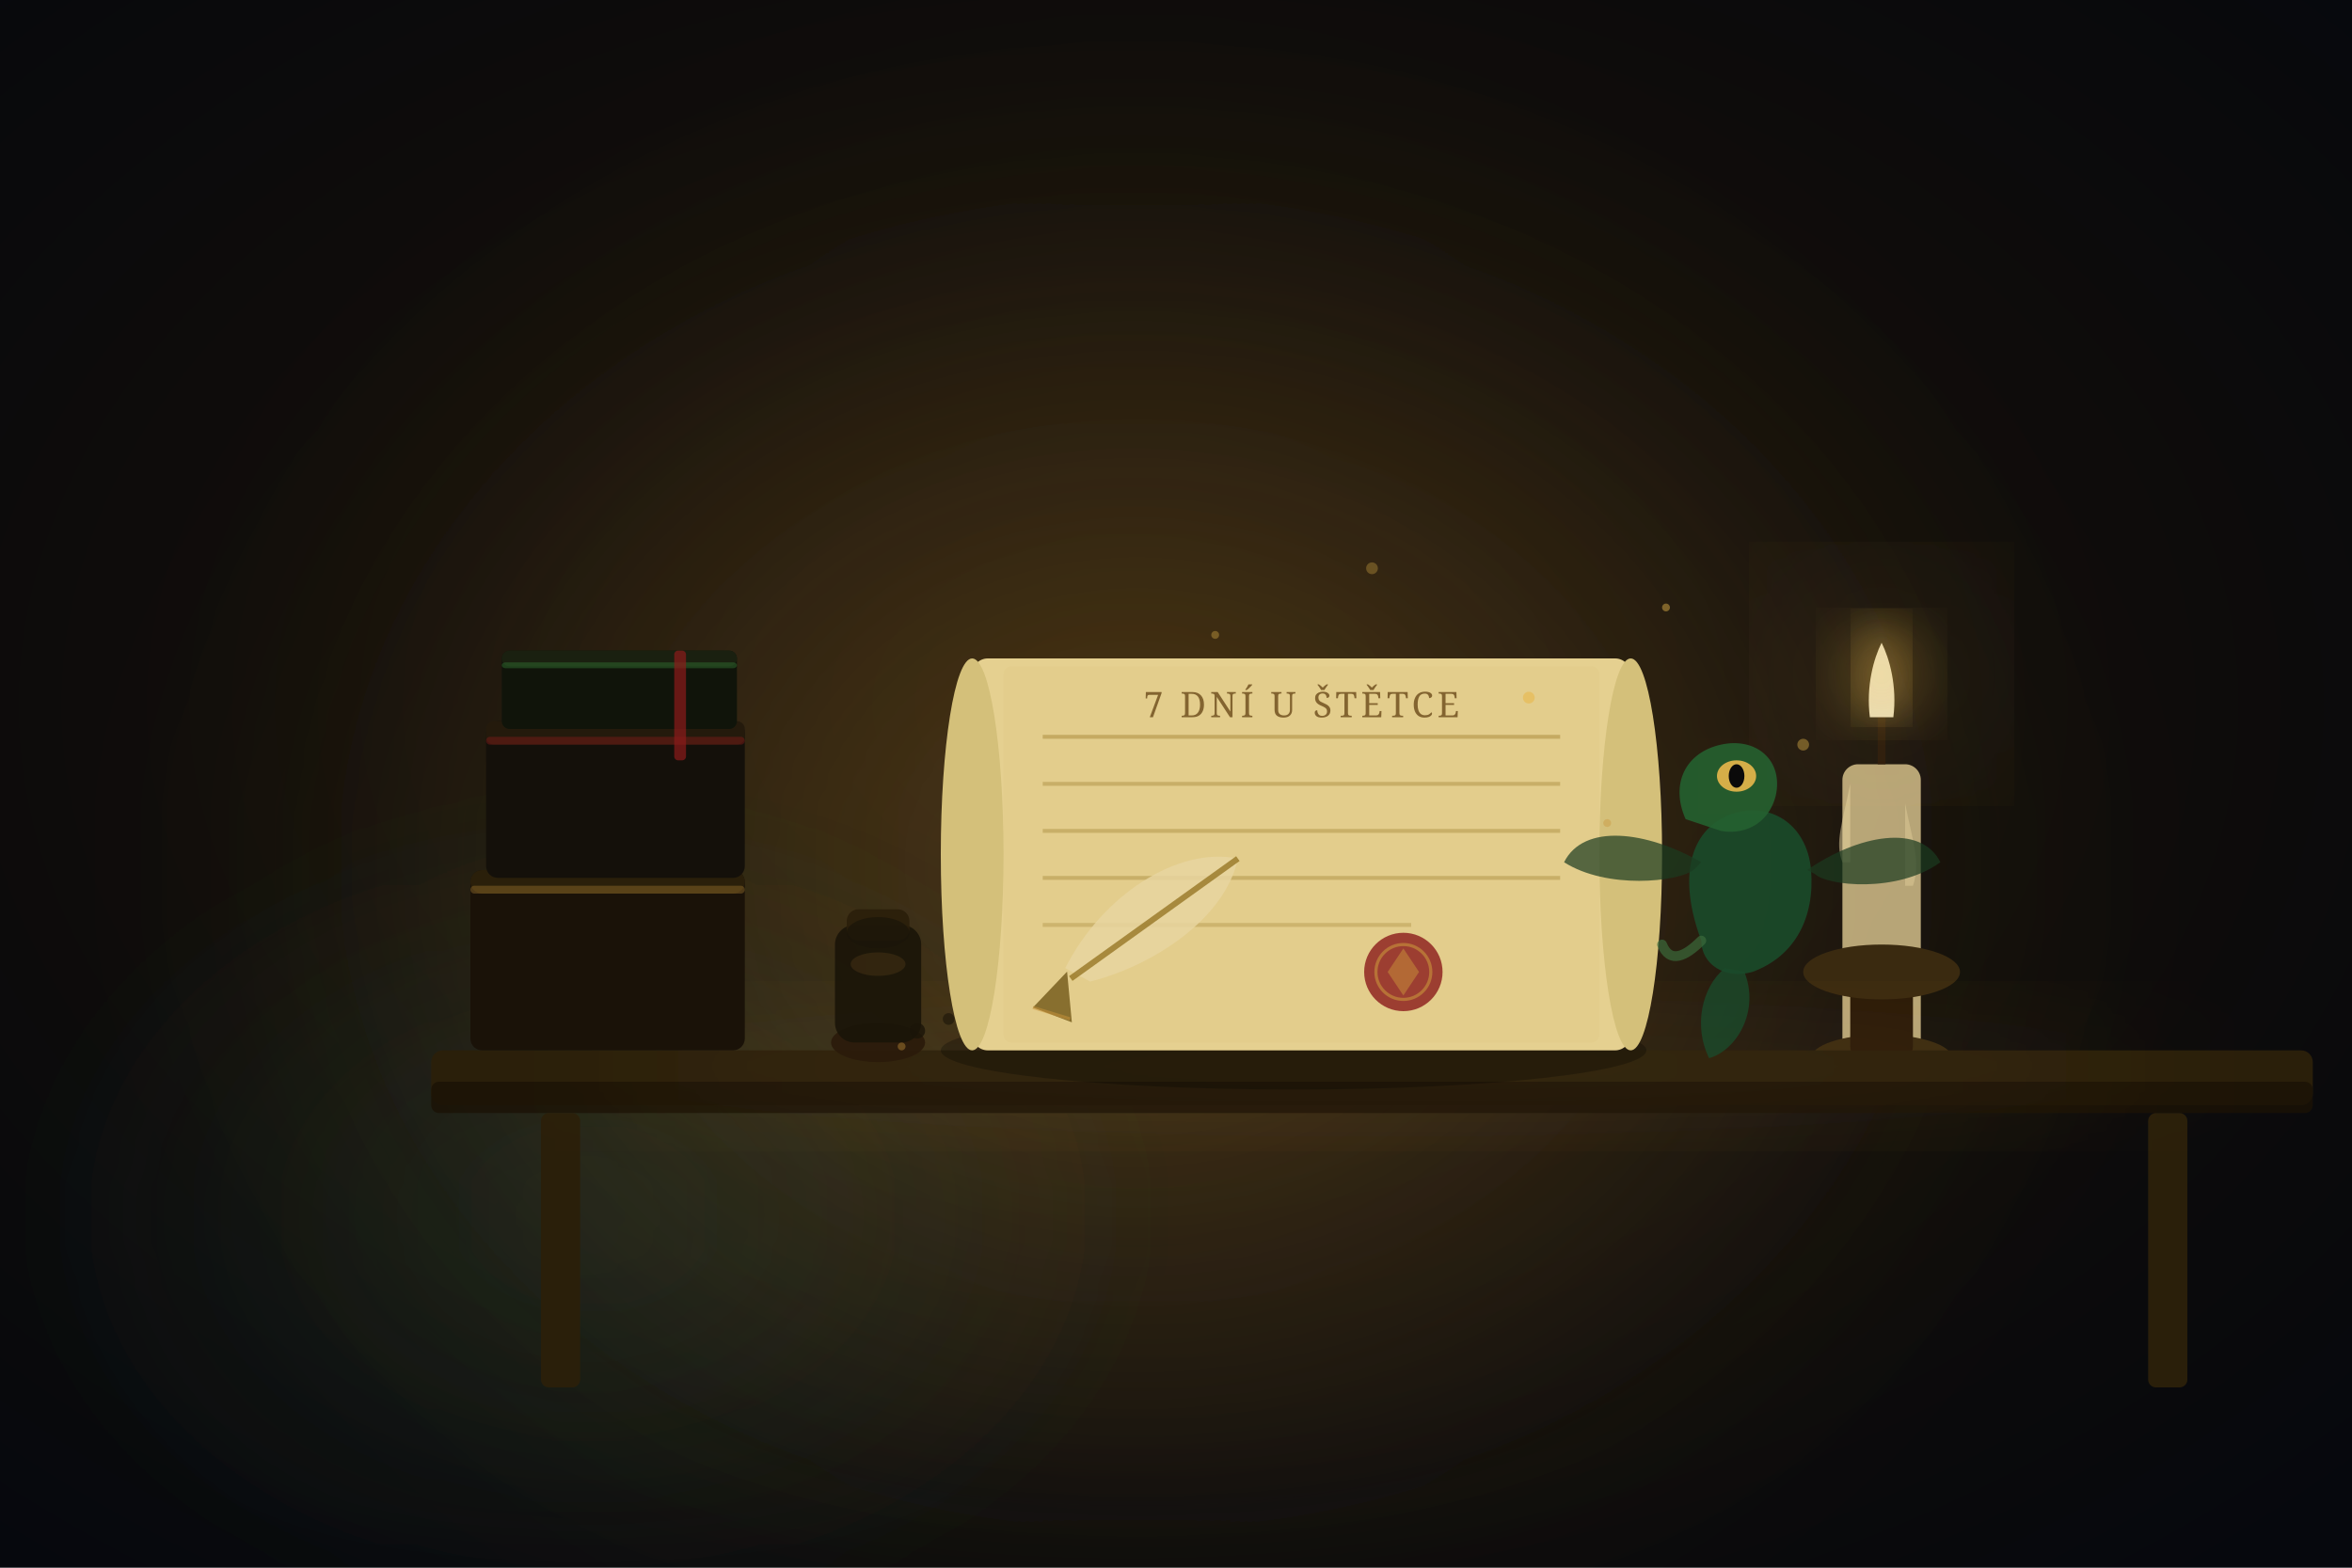
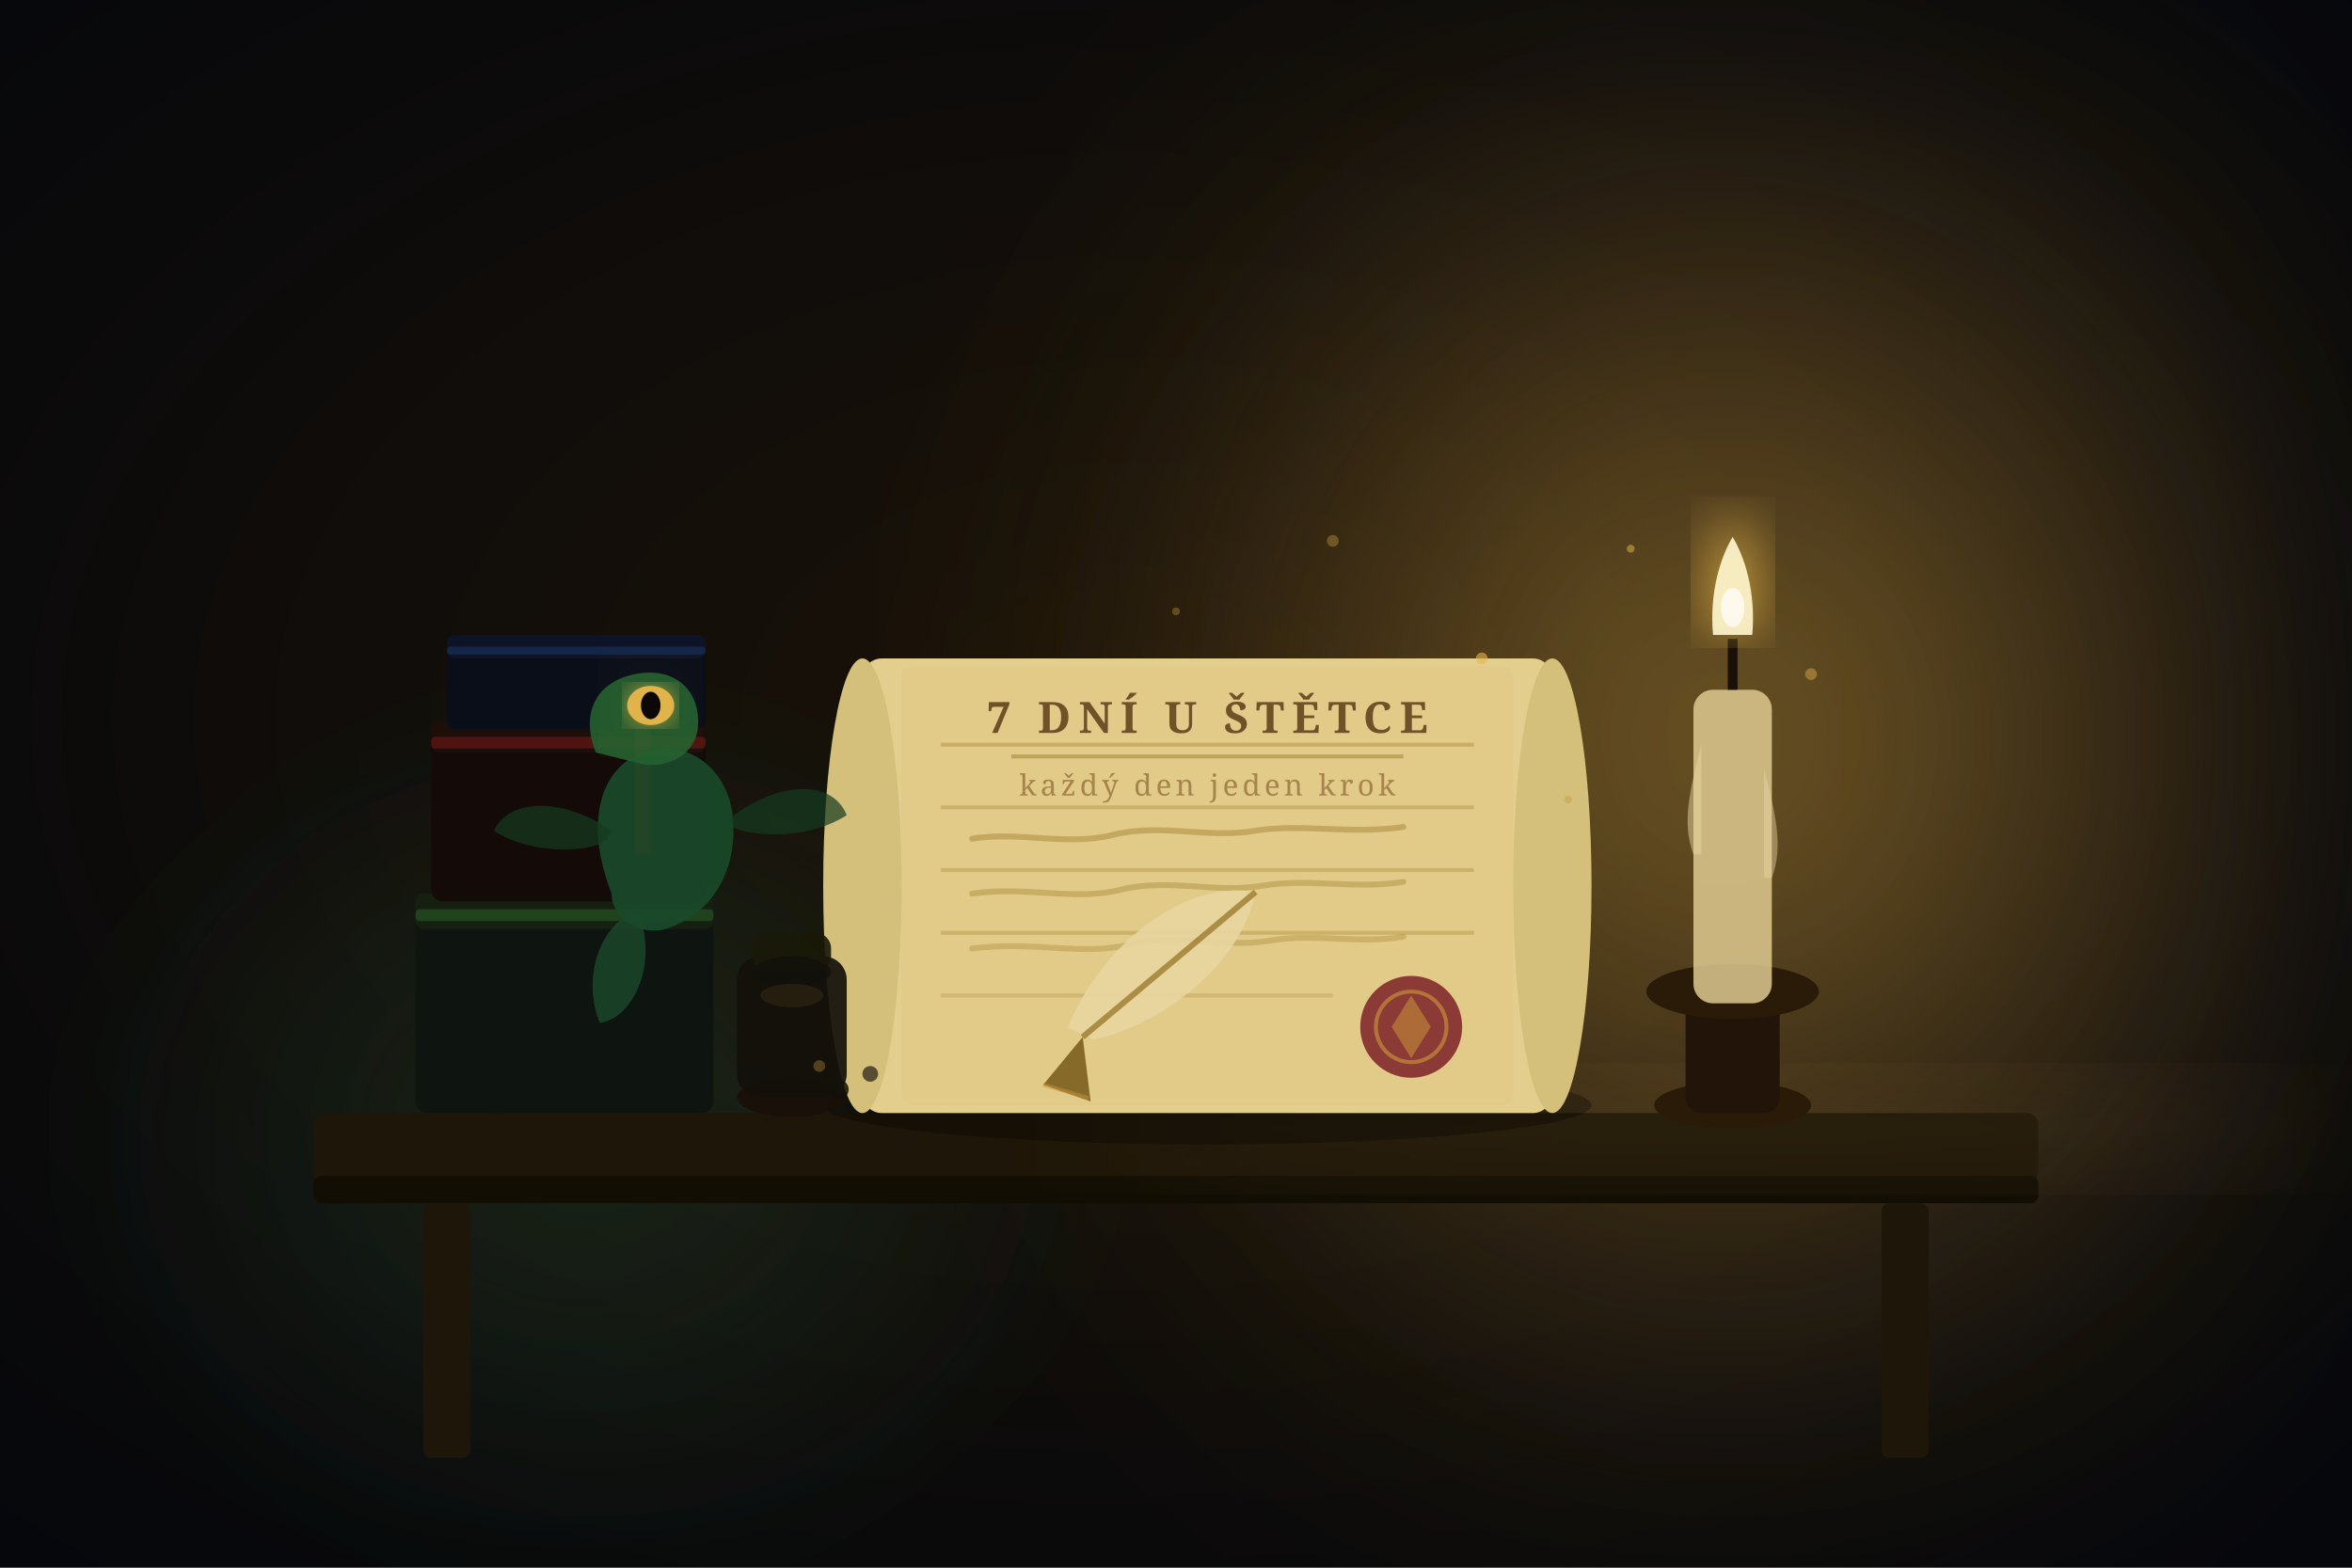
- <svg xmlns="http://www.w3.org/2000/svg" viewBox="0 0 600 400" width="600" height="400">
+ <svg xmlns="http://www.w3.org/2000/svg" viewBox="0 0 600 400">
  <defs>
-     <radialGradient id="bg" cx="48%" cy="45%" r="72%">
+     <radialGradient id="bg" cx="48%" cy="46%" r="72%">
      <stop offset="0%" stop-color="#1a1208" />
-       <stop offset="100%" stop-color="#06080D" />
+       <stop offset="100%" stop-color="#05070C" />
    </radialGradient>
-     <radialGradient id="gl1" cx="50%" cy="50%" r="50%">
-       <stop offset="0%" stop-color="#C9943A" stop-opacity="0.32" />
+     <radialGradient id="candle-glow" cx="50%" cy="50%" r="50%">
+       <stop offset="0%" stop-color="#E8B84B" stop-opacity="0.55" />
+       <stop offset="60%" stop-color="#C9943A" stop-opacity="0.2" />
      <stop offset="100%" stop-color="#C9943A" stop-opacity="0" />
    </radialGradient>
-     <radialGradient id="gl2" cx="50%" cy="50%" r="50%">
-       <stop offset="0%" stop-color="#4a7c59" stop-opacity="0.18" />
-       <stop offset="100%" stop-color="#4a7c59" stop-opacity="0" />
+     <radialGradient id="gg" cx="50%" cy="50%" r="50%">
+       <stop offset="0%" stop-color="#3D7A4A" stop-opacity="0.22" />
+       <stop offset="100%" stop-color="#3D7A4A" stop-opacity="0" />
    </radialGradient>
-     <radialGradient id="candle" cx="50%" cy="50%" r="50%">
-       <stop offset="0%" stop-color="#E8B84B" stop-opacity="0.5" />
-       <stop offset="100%" stop-color="#E8B84B" stop-opacity="0" />
-     </radialGradient>
-     <filter id="blur1">
-       <feGaussianBlur stdDeviation="32" />
+     <filter id="f1">
+       <feGaussianBlur stdDeviation="42" />
    </filter>
-     <filter id="blur2">
+     <filter id="f2">
      <feGaussianBlur stdDeviation="18" />
    </filter>
-     <filter id="blur3">
-       <feGaussianBlur stdDeviation="8" />
+     <filter id="f3">
+       <feGaussianBlur stdDeviation="7" />
    </filter>
-     <filter id="glow">
-       <feGaussianBlur stdDeviation="3" result="b" />
+     <filter id="fg">
+       <feGaussianBlur stdDeviation="4" result="b" />
      <feMerge>
        <feMergeNode in="b" />
        <feMergeNode in="SourceGraphic" />
      </feMerge>
    </filter>
  </defs>
  <rect width="600" height="400" fill="url(#bg)" />
-   <ellipse cx="290" cy="220" rx="240" ry="195" fill="url(#gl1)" filter="url(#blur1)" />
-   <ellipse cx="150" cy="310" rx="150" ry="110" fill="url(#gl2)" filter="url(#blur2)" />
-   <rect x="470" y="195" width="20" height="74" rx="4" fill="#DEC991" opacity="0.8" />
-   <path d="M472 200 C470 210 468 215 470 220 L472 220 Z" fill="#E8D5A0" opacity="0.5" />
-   <path d="M486 205 C488 215 490 220 488 226 L486 226 Z" fill="#E8D5A0" opacity="0.4" />
-   <line x1="480" y1="195" x2="480" y2="183" stroke="#2a1a0a" stroke-width="2" />
-   <path d="M474 183 C472 172 476 162 480 158 C484 162 488 172 486 183 Z" fill="#E8B84B" opacity="0.6" filter="url(#blur3)" />
-   <path d="M477 183 C476 175 478 168 480 164 C482 168 484 175 483 183 Z" fill="#fff5d0" opacity="0.9" />
-   <circle cx="480" cy="172" r="28" fill="url(#candle)" filter="url(#blur1)" />
-   <circle cx="480" cy="172" r="14" fill="#E8B84B" opacity="0.2" filter="url(#blur3)" />
-   <ellipse cx="480" cy="270" rx="18" ry="6" fill="#3a2a10" />
-   <rect x="472" y="248" width="16" height="22" rx="3" fill="#2a1a08" />
-   <ellipse cx="480" cy="248" rx="20" ry="7" fill="#3a2a10" />
-   <rect x="110" y="268" width="480" height="14" rx="3" fill="#2a1f0a" />
-   <rect x="110" y="276" width="480" height="8" rx="2" fill="#1a1205" opacity="0.8" />
-   <rect x="138" y="284" width="10" height="70" rx="2" fill="#2a1f0a" />
-   <rect x="548" y="284" width="10" height="70" rx="2" fill="#2a1f0a" />
-   <ellipse cx="350" cy="272" rx="200" ry="18" fill="#E8B84B" fill-opacity="0.07" filter="url(#blur2)" />
-   <rect x="120" y="222" width="70" height="46" rx="3" fill="#1a1208" />
-   <rect x="120" y="222" width="70" height="6" rx="3" fill="#2a1f0a" />
-   <rect x="120" y="226" width="70" height="2" rx="1" fill="#C9943A" opacity="0.3" />
-   <rect x="124" y="184" width="66" height="40" rx="3" fill="#14100a" />
-   <rect x="124" y="184" width="66" height="6" rx="2" fill="#241a0c" />
-   <rect x="124" y="188" width="66" height="2" rx="1" fill="#8B1A1A" opacity="0.4" />
-   <rect x="128" y="166" width="60" height="20" rx="2" fill="#10140a" />
-   <rect x="128" y="166" width="60" height="4" rx="2" fill="#1a2010" />
-   <rect x="128" y="169" width="60" height="1.5" rx="1" fill="#2d6a2d" opacity="0.5" />
-   <rect x="172" y="166" width="3" height="28" rx="1" fill="#8B1A1A" opacity="0.7" />
-   <ellipse cx="224" cy="266" rx="12" ry="5" fill="#2a1a0a" opacity="0.9" />
-   <rect x="213" y="236" width="22" height="30" rx="5" fill="#1a1408" opacity="0.9" />
-   <rect x="216" y="232" width="16" height="8" rx="3" fill="#2a1e0a" opacity="0.9" />
-   <ellipse cx="224" cy="238" rx="8" ry="4" fill="#1a1408" opacity="0.7" />
-   <ellipse cx="224" cy="246" rx="7" ry="3" fill="#C9943A" opacity="0.12" />
-   <ellipse cx="330" cy="268" rx="90" ry="10" fill="#000" opacity="0.25" />
-   <rect x="248" y="168" width="168" height="100" rx="4" fill="#EDD99A" />
-   <rect x="248" y="168" width="168" height="100" rx="4" fill="#8B6914" opacity="0.08" />
-   <ellipse cx="248" cy="218" rx="8" ry="50" fill="#D4C07A" />
-   <ellipse cx="416" cy="218" rx="8" ry="50" fill="#D4C07A" />
-   <rect x="256" y="170" width="152" height="96" rx="2" fill="#C9A85C" opacity="0.08" />
-   <line x1="266" y1="188" x2="398" y2="188" stroke="#8B6914" stroke-width="1" opacity="0.35" />
-   <line x1="266" y1="200" x2="398" y2="200" stroke="#8B6914" stroke-width="1" opacity="0.3" />
-   <line x1="266" y1="212" x2="398" y2="212" stroke="#8B6914" stroke-width="1" opacity="0.3" />
-   <line x1="266" y1="224" x2="398" y2="224" stroke="#8B6914" stroke-width="1" opacity="0.3" />
-   <line x1="266" y1="236" x2="360" y2="236" stroke="#8B6914" stroke-width="1" opacity="0.25" />
-   <text x="332" y="183" text-anchor="middle" font-family="Georgia,serif" font-size="9" fill="#5a3808" opacity="0.7" letter-spacing="1">7 DNÍ U ŠTĚTCE</text>
-   <circle cx="358" cy="248" r="10" fill="#8B1A1A" opacity="0.8" />
-   <circle cx="358" cy="248" r="7" fill="none" stroke="#C9943A" stroke-width="0.8" opacity="0.6" />
-   <path d="M354 248 L358 242 L362 248 L358 254 Z" fill="#C9943A" opacity="0.5" />
-   <g transform="rotate(-28 300 232)">
-     <path d="M268 232 C285 220 308 218 320 228 C310 240 288 242 272 238 Z" fill="#E8D5A0" opacity="0.85" />
-     <line x1="320" y1="228" x2="268" y2="235" stroke="#8B6914" stroke-width="1.5" opacity="0.7" />
-     <path d="M268 233 L256 237 L263 245 Z" fill="#6a5010" opacity="0.75" />
-     <line x1="256" y1="237" x2="263" y2="244" stroke="#C9943A" stroke-width="0.8" opacity="0.5" />
+   <ellipse cx="440" cy="188" rx="180" ry="200" fill="url(#candle-glow)" filter="url(#f1)" />
+   <ellipse cx="150" cy="290" rx="140" ry="120" fill="url(#gg)" filter="url(#f2)" />
+   <rect x="80" y="284" width="440" height="18" rx="3" fill="#1e1608" />
+   <rect x="80" y="300" width="440" height="7" rx="2" fill="#120e04" />
+   <rect x="108" y="307" width="12" height="65" rx="2" fill="#1e1608" />
+   <rect x="480" y="307" width="12" height="65" rx="2" fill="#1e1608" />
+   <ellipse cx="440" cy="288" rx="160" ry="14" fill="#E8B84B" fill-opacity="0.1" filter="url(#f2)" />
+   <ellipse cx="442" cy="282" rx="20" ry="6" fill="#2a1a08" />
+   <rect x="430" y="254" width="24" height="30" rx="4" fill="#221408" />
+   <ellipse cx="442" cy="253" rx="22" ry="7" fill="#2a1a08" />
+   <rect x="432" y="176" width="20" height="80" rx="5" fill="#DEC991" opacity="0.85" />
+   <path d="M434 190 C431 202 429 210 432 218 L434 218 Z" fill="#E8D5A0" opacity="0.5" />
+   <path d="M450 196 C453 208 455 216 452 224 L450 224 Z" fill="#E8D5A0" opacity="0.45" />
+   <line x1="442" y1="176" x2="442" y2="163" stroke="#1a1008" stroke-width="2.5" />
+   <path d="M434 162 C431 148 436 136 442 130 C448 136 453 148 450 162 Z" fill="#E8B84B" opacity="0.65" filter="url(#f3)" />
+   <path d="M437 162 C436 151 439 142 442 137 C445 142 448 151 447 162 Z" fill="#FFF5CC" opacity="0.92" />
+   <ellipse cx="442" cy="155" rx="3" ry="5" fill="#fff" opacity="0.7" />
+   <circle cx="442" cy="148" rx="75" ry="75" fill="#E8B84B" opacity="0.18" filter="url(#f2)" />
+   <rect x="106" y="228" width="76" height="56" rx="3" fill="#0e1410" />
+   <rect x="106" y="228" width="76" height="9" rx="2" fill="#162010" />
+   <rect x="106" y="232" width="76" height="3" rx="1" fill="#2d6a2d" opacity="0.45" />
+   <rect x="110" y="184" width="70" height="46" rx="3" fill="#140a08" />
+   <rect x="110" y="184" width="70" height="8" rx="2" fill="#1e0e0a" />
+   <rect x="110" y="188" width="70" height="3" rx="1" fill="#8B1A1A" opacity="0.45" />
+   <rect x="162" y="184" width="4" height="34" rx="1" fill="#8B1A1A" opacity="0.75" />
+   <rect x="114" y="162" width="66" height="24" rx="2" fill="#0a0e18" />
+   <rect x="114" y="162" width="66" height="6" rx="2" fill="#0e1428" />
+   <rect x="114" y="165" width="66" height="2" rx="1" fill="#1a3a6a" opacity="0.5" />
+   <ellipse cx="308" cy="282" rx="98" ry="10" fill="#000" opacity="0.3" />
+   <rect x="220" y="168" width="176" height="116" rx="5" fill="#EDD99A" />
+   <rect x="220" y="168" width="176" height="116" rx="5" fill="#8B6914" opacity="0.1" />
+   <ellipse cx="220" cy="226" rx="10" ry="58" fill="#D4C07A" />
+   <ellipse cx="396" cy="226" rx="10" ry="58" fill="#D4C07A" />
+   <rect x="230" y="170" width="156" height="112" rx="3" fill="#C9A85C" opacity="0.1" />
+   <line x1="240" y1="190" x2="376" y2="190" stroke="#8B6914" stroke-width="1" opacity="0.3" />
+   <line x1="240" y1="206" x2="376" y2="206" stroke="#8B6914" stroke-width="1" opacity="0.25" />
+   <line x1="240" y1="222" x2="376" y2="222" stroke="#8B6914" stroke-width="1" opacity="0.25" />
+   <line x1="240" y1="238" x2="376" y2="238" stroke="#8B6914" stroke-width="1" opacity="0.25" />
+   <line x1="240" y1="254" x2="340" y2="254" stroke="#8B6914" stroke-width="1" opacity="0.2" />
+   <text x="308" y="187" text-anchor="middle" font-family="Georgia,serif" font-size="11" fill="#4a2a08" opacity="0.75" letter-spacing="2" font-weight="bold">7 DNÍ U ŠTĚTCE</text>
+   <text x="308" y="203" text-anchor="middle" font-family="Georgia,serif" font-size="7.5" fill="#6a4010" opacity="0.5" letter-spacing="1">každý den jeden krok</text>
+   <line x1="258" y1="193" x2="358" y2="193" stroke="#8B6914" stroke-width="1" opacity="0.4" />
+   <path d="M248 214 C260 212 272 216 284 213 C296 210 308 214 320 212 C332 210 344 213 358 211" stroke="#8B6914" stroke-width="1.5" fill="none" stroke-linecap="round" opacity="0.35" />
+   <path d="M248 228 C262 226 274 230 286 227 C298 224 310 228 322 226 C334 224 346 227 358 225" stroke="#8B6914" stroke-width="1.5" fill="none" stroke-linecap="round" opacity="0.3" />
+   <path d="M248 242 C264 240 276 244 288 241 C300 238 312 242 324 240 C336 238 346 241 358 239" stroke="#8B6914" stroke-width="1.5" fill="none" stroke-linecap="round" opacity="0.25" />
+   <circle cx="360" cy="262" r="13" fill="#7D2128" opacity="0.85" />
+   <circle cx="360" cy="262" r="9" fill="none" stroke="#C9943A" stroke-width="1" opacity="0.65" />
+   <path d="M355 262 L360 254 L365 262 L360 270 Z" fill="#C9943A" opacity="0.55" />
+   <g transform="rotate(-32 308 240)">
+     <path d="M266 240 C285 226 312 224 325 236 C312 250 286 252 270 246 Z" fill="#E8D5A0" opacity="0.88" />
+     <line x1="325" y1="236" x2="268" y2="244" stroke="#8B6914" stroke-width="1.5" opacity="0.65" />
+     <path d="M268 244 L253 249 L261 259 Z" fill="#6a5010" opacity="0.78" />
+     <line x1="253" y1="249" x2="261" y2="258" stroke="#C9943A" stroke-width="1" opacity="0.5" />
  </g>
-   <path d="M434 240 C428 224 431 212 441 208 C451 204 461 210 462 222 C463 234 458 244 447 248 C440 250 434 246 434 240 Z" fill="#1a4a2a" opacity="0.9" />
-   <path d="M461 222 C474 213 490 210 495 220 C484 228 466 226 463 223 Z" fill="#1a3a20" opacity="0.7" />
-   <path d="M434 220 C420 212 404 210 399 220 C410 227 428 225 432 222 Z" fill="#1a3a20" opacity="0.7" />
-   <path d="M430 209 C426 200 430 192 439 190 C448 188 455 194 453 203 C451 211 444 213 439 212 Z" fill="#246030" opacity="0.9" />
-   <ellipse cx="443" cy="198" rx="5" ry="4" fill="#E8B84B" opacity="0.9" />
-   <ellipse cx="443" cy="198" rx="2" ry="3" fill="#0a0a0a" />
-   <circle cx="443" cy="198" r="8" fill="#E8B84B" opacity="0.16" filter="url(#blur2)" />
-   <path d="M445 248 C449 258 443 268 436 270 C432 262 434 252 440 247 Z" fill="#1a4a2a" opacity="0.8" />
-   <path d="M434 240 C430 244 426 246 424 241" stroke="#3a6a3a" stroke-width="2.5" fill="none" stroke-linecap="round" opacity="0.7" />
-   <circle cx="234" cy="263" r="2" fill="#1a1408" opacity="0.8" />
-   <circle cx="242" cy="260" r="1.5" fill="#1a1408" opacity="0.6" />
-   <circle cx="230" cy="267" r="1" fill="#C9943A" opacity="0.4" />
-   <circle cx="390" cy="178" r="1.5" fill="#E8B84B" opacity="0.6" />
-   <circle cx="425" cy="155" r="1" fill="#E8B84B" opacity="0.45" />
-   <circle cx="460" cy="190" r="1.5" fill="#E8B84B" opacity="0.4" />
-   <circle cx="410" cy="210" r="1" fill="#C9943A" opacity="0.4" />
-   <circle cx="350" cy="145" r="1.5" fill="#E8B84B" opacity="0.3" />
-   <circle cx="310" cy="162" r="1" fill="#E8B84B" opacity="0.35" />
+   <ellipse cx="202" cy="280" rx="14" ry="5" fill="#1a1008" opacity="0.9" />
+   <rect x="188" y="244" width="28" height="36" rx="6" fill="#12100a" opacity="0.92" />
+   <rect x="192" y="238" width="20" height="10" rx="4" fill="#1a1808" opacity="0.9" />
+   <ellipse cx="202" cy="248" rx="10" ry="4" fill="#12100a" opacity="0.8" />
+   <ellipse cx="202" cy="254" rx="8" ry="3" fill="#C9943A" opacity="0.1" />
+   <path d="M156 228 C149 210 153 196 164 192 C175 188 186 196 187 209 C188 222 182 233 170 237 C163 239 156 234 156 228 Z" fill="#1a4a2a" opacity="0.9" />
+   <path d="M186 209 C197 200 212 198 216 208 C205 215 190 213 187 211 Z" fill="#153a20" opacity="0.7" />
+   <path d="M156 212 C145 204 130 203 126 212 C137 219 153 217 155 214 Z" fill="#153a20" opacity="0.7" />
+   <path d="M152 192 C148 182 152 174 162 172 C172 170 179 176 178 186 C177 193 170 196 164 195 Z" fill="#246030" opacity="0.9" />
+   <ellipse cx="166" cy="180" rx="6" ry="5" fill="#E8B84B" opacity="0.96" filter="url(#fg)" />
+   <ellipse cx="166" cy="180" rx="2.5" ry="3.5" fill="#080506" />
+   <circle cx="166" cy="180" r="11" fill="#E8B84B" opacity="0.22" filter="url(#f2)" />
+   <path d="M163 233 C168 247 161 260 153 261 C149 251 152 240 158 235 Z" fill="#1a4a2a" opacity="0.8" />
+   <circle cx="214" cy="278" r="2.5" fill="#12100a" opacity="0.85" />
+   <circle cx="222" cy="274" r="2" fill="#12100a" opacity="0.65" />
+   <circle cx="209" cy="272" r="1.5" fill="#C9943A" opacity="0.35" />
+   <circle cx="378" cy="168" r="1.5" fill="#E8B84B" opacity="0.6" />
+   <circle cx="416" cy="140" r="1" fill="#E8B84B" opacity="0.5" />
+   <circle cx="462" cy="172" r="1.5" fill="#E8B84B" opacity="0.42" />
+   <circle cx="400" cy="204" r="1" fill="#C9943A" opacity="0.4" />
+   <circle cx="340" cy="138" r="1.5" fill="#E8B84B" opacity="0.32" />
+   <circle cx="300" cy="156" r="1" fill="#E8B84B" opacity="0.3" />
</svg>
